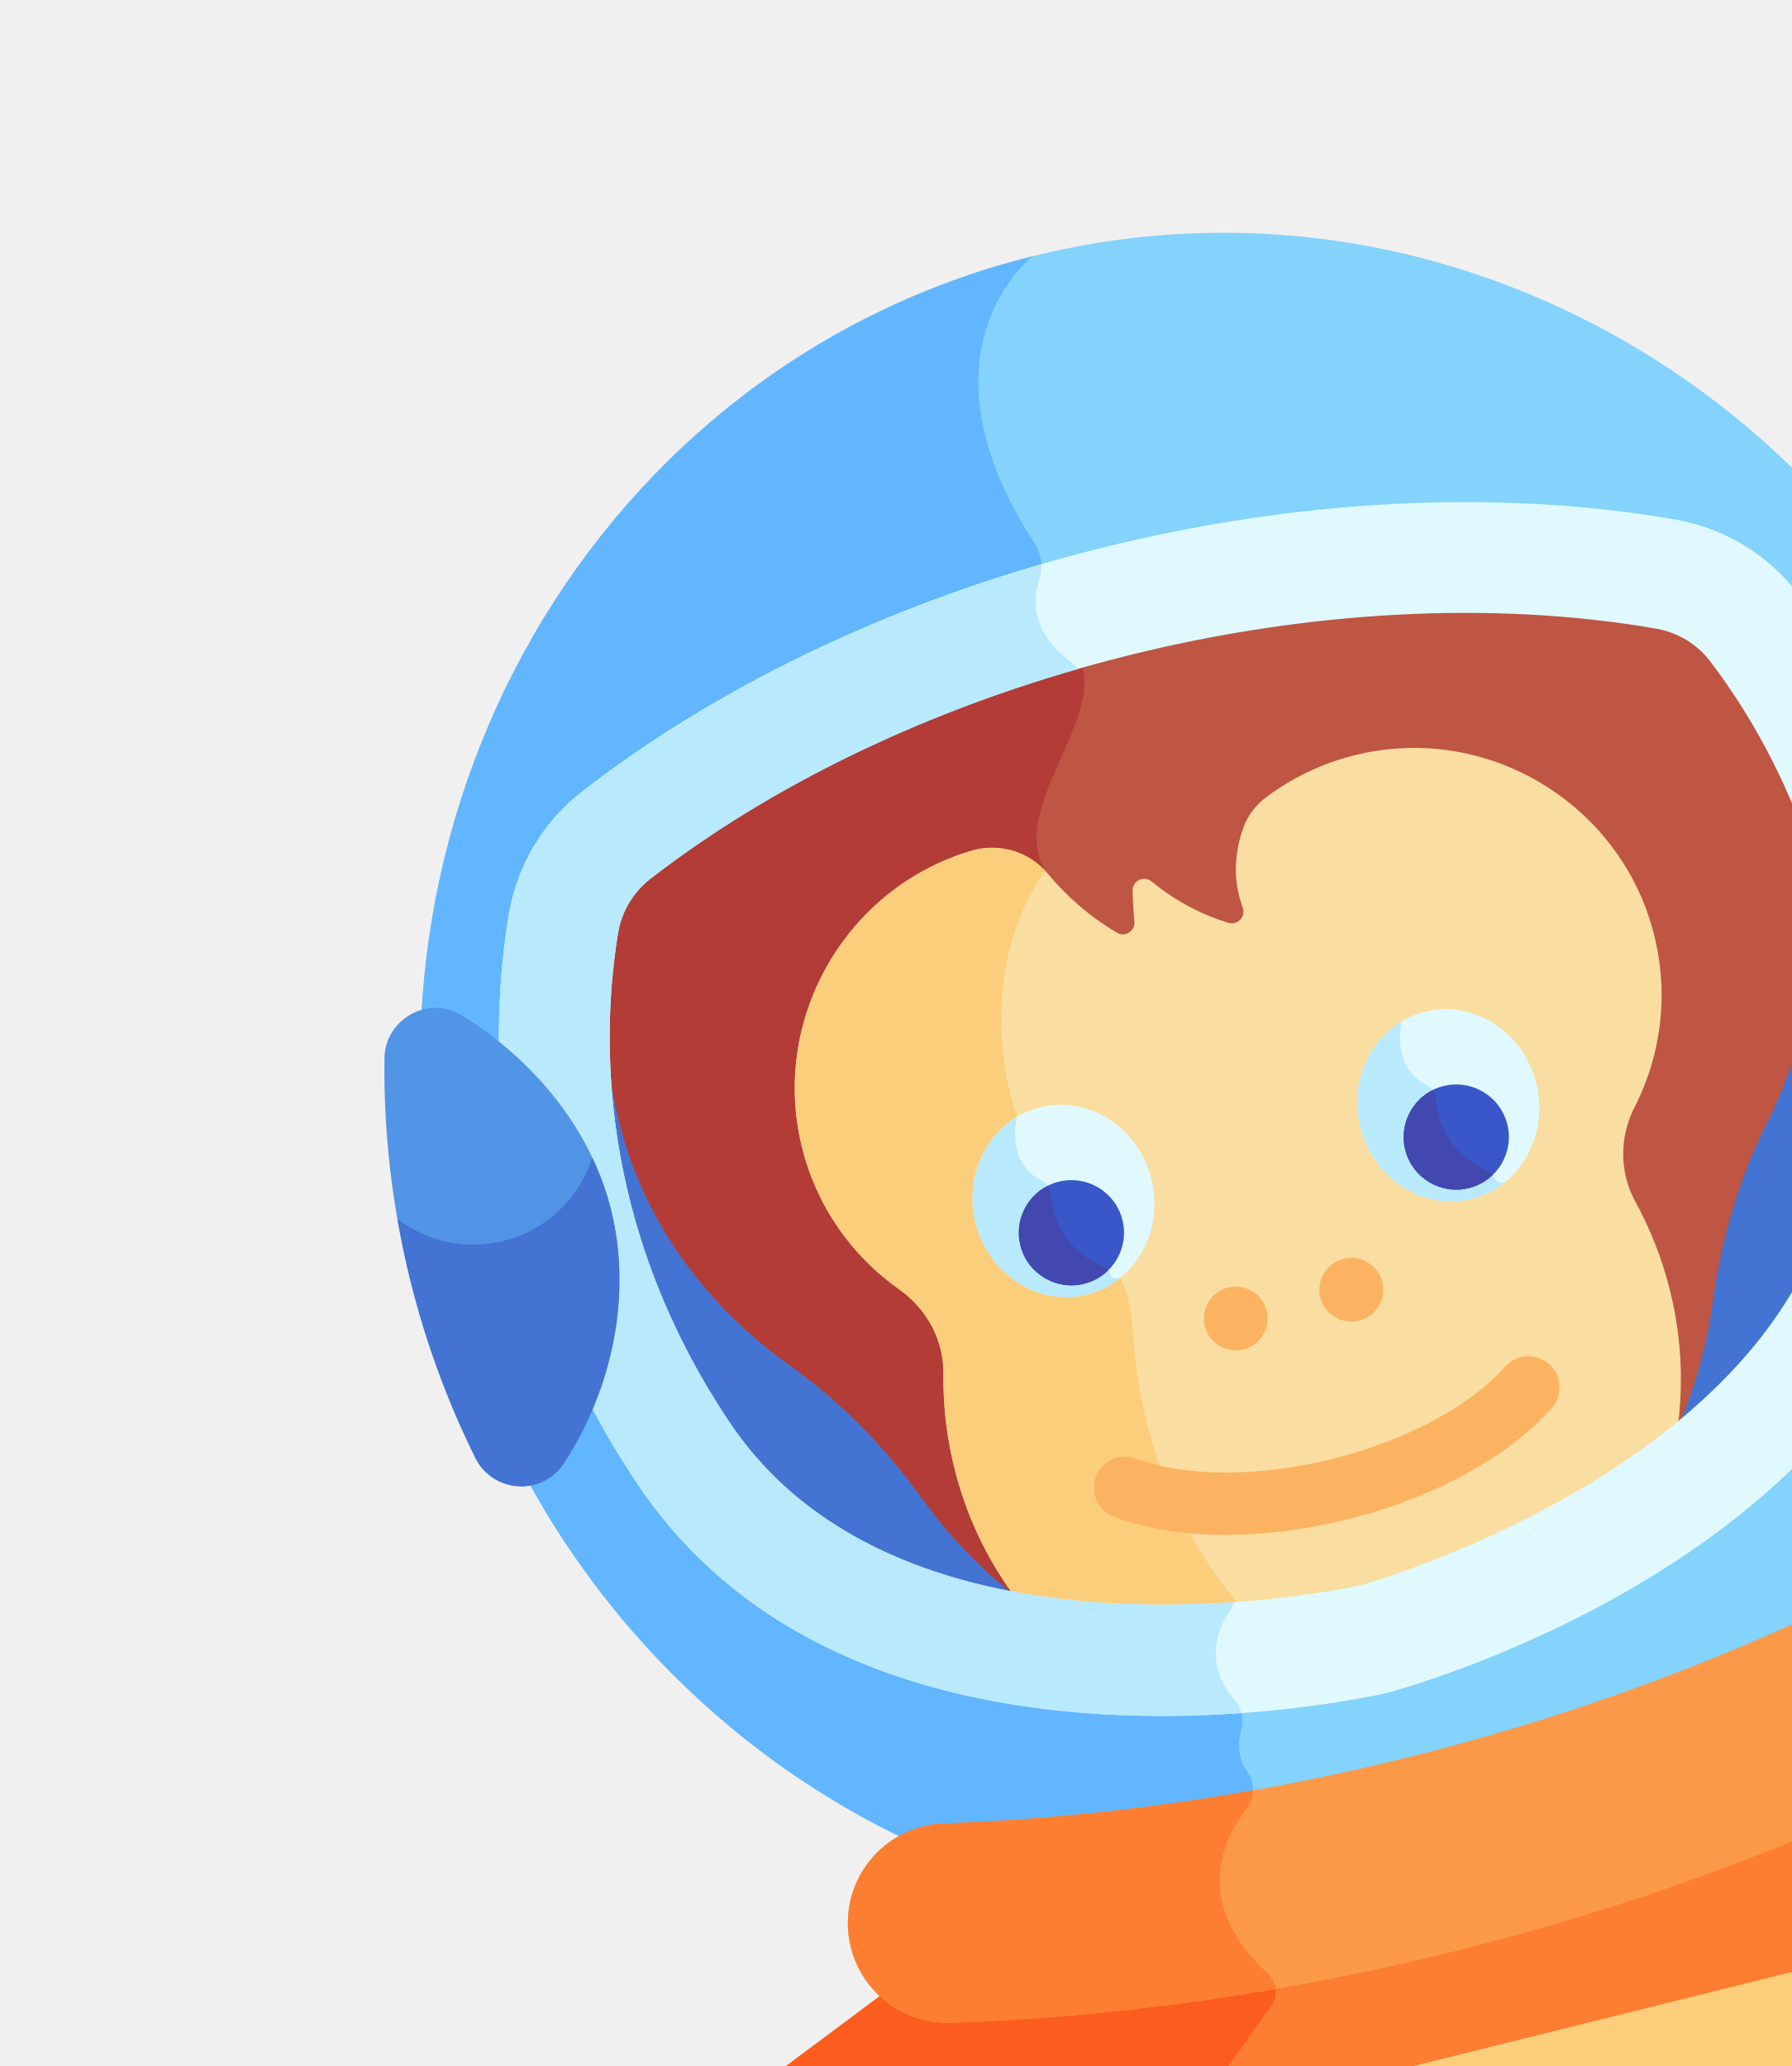
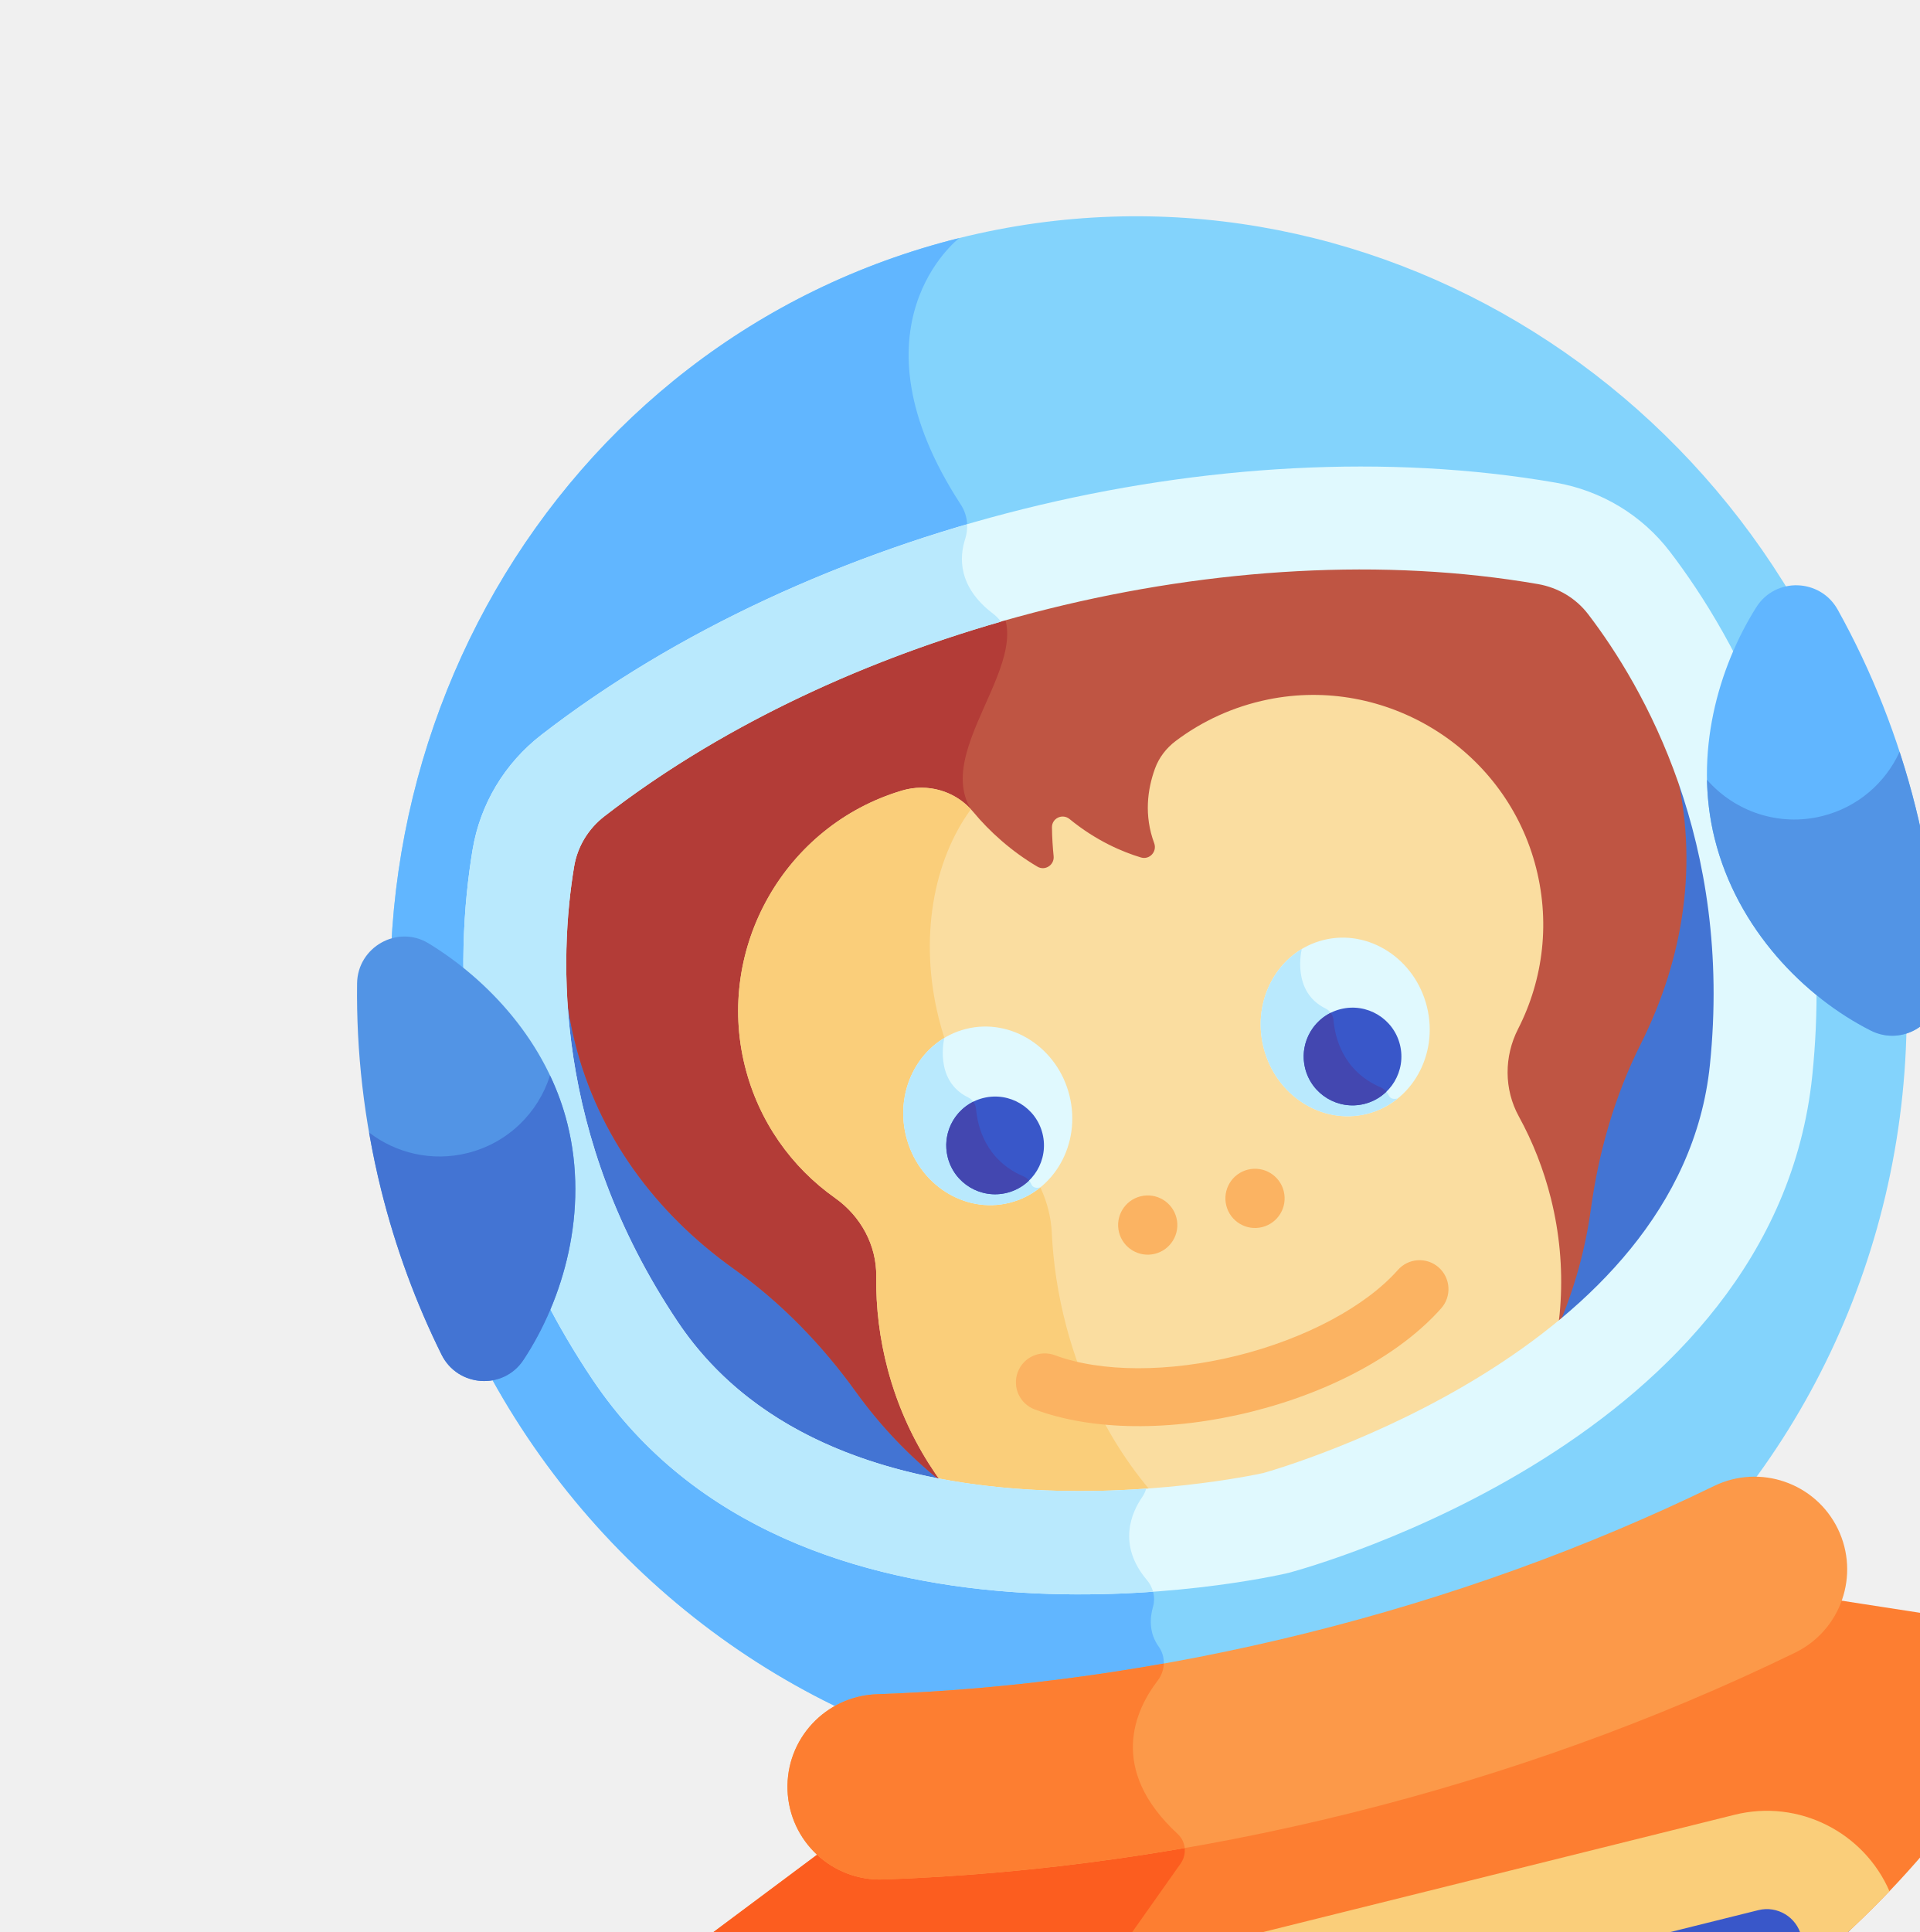
- <svg xmlns="http://www.w3.org/2000/svg" width="287" height="331" viewBox="0 0 287 331" fill="none">
-   <g clip-path="url(#clip0_242_1644)">
-     <path d="M165.439 41.044C235.353 23.658 306.641 68.312 324.663 140.779C335.403 183.966 324.798 227.28 299.686 258.917C277.228 269.84 252.559 278.875 226.213 285.426C199.867 291.978 173.843 295.553 148.881 296.42C111.876 280.23 82.22 246.926 71.481 203.741C53.457 131.274 95.526 58.431 165.439 41.044Z" fill="#83D3FC" />
-     <path d="M165.439 41.044C95.526 58.431 53.459 131.274 71.481 203.741C82.22 246.926 111.876 280.23 148.881 296.42C165.083 295.855 181.734 294.145 198.628 291.229C198.974 290.704 199.327 290.214 199.671 289.768C200.983 288.057 201.082 285.655 199.824 283.903C198.105 281.514 198.323 278.89 198.856 277.03C199.315 275.428 198.882 273.709 197.803 272.438C192.616 266.32 195.205 260.723 196.986 258.141C197.731 257.064 198.043 255.747 197.828 254.454L173.83 109.987C173.551 108.308 172.606 106.833 171.252 105.801C165.151 101.163 165.451 96.029 166.458 92.932C167.105 90.937 166.848 88.763 165.702 87.005C145.613 56.191 165.439 41.044 165.439 41.044Z" fill="#61B6FF" />
-     <path d="M316.92 275.892C315.449 279.235 312.838 282.096 309.296 283.82C285.302 295.492 259.531 304.795 232.69 311.47C205.85 318.145 178.72 321.998 152.056 322.923C148.064 323.062 144.374 321.714 141.488 319.39L141.478 319.39L109.548 343.207C147.483 371.982 197.627 383.964 247.429 371.579C297.232 359.194 335.923 325.12 355.963 281.928L316.92 275.892Z" fill="#FD7E31" />
-     <path d="M141.491 319.39L141.478 319.39L109.549 343.21C133.455 361.342 162.21 372.796 192.671 375.697C192.154 373.617 191.601 371.393 191.038 369.132C189.814 364.21 190.8 360.969 192.034 358.989C193.04 357.381 192.719 355.303 191.319 354.023C183.788 347.157 190.463 339.947 190.463 339.947L203.628 321.313C204.436 320.17 204.542 318.719 204.009 317.505C186.633 320.506 169.249 322.326 152.056 322.923C148.064 323.062 144.374 321.714 141.491 319.39Z" fill="#FC5D1F" />
-     <path d="M90.264 147.947C91.207 142.294 94.277 137.233 98.813 133.722C110.537 124.646 137.682 106.557 178.68 96.362C219.675 86.167 252.131 89.434 266.743 91.961C272.392 92.939 277.476 95.972 280.958 100.524C290.508 113.02 308.082 142.317 303.72 184.56C297.802 241.884 220.022 262.605 220.022 262.605C220.022 262.605 141.593 280.73 109.514 232.856C85.876 197.578 87.678 163.46 90.264 147.947Z" fill="#4374D3" />
-     <path d="M232.975 312.617C259.816 305.943 285.588 296.642 309.581 284.967C317.518 281.108 320.819 271.546 316.96 263.609C313.1 255.675 303.532 252.373 295.603 256.232C273.608 266.931 249.943 275.469 225.263 281.607C200.584 287.744 175.676 291.285 151.235 292.134C142.406 292.442 135.512 299.838 135.82 308.656C136.126 317.476 143.524 324.378 152.341 324.07C179.006 323.147 206.135 319.292 232.975 312.617Z" fill="#FC9949" />
-     <path d="M151.235 292.134C142.406 292.442 135.512 299.838 135.82 308.656C136.126 317.476 143.524 324.378 152.342 324.073C169.543 323.476 186.936 321.652 204.32 318.648C204.225 317.748 203.821 316.888 203.118 316.235C190.986 305.025 195.799 294.803 199.671 289.768C200.33 288.908 200.681 287.875 200.712 286.837C184.149 289.785 167.586 291.567 151.235 292.134Z" fill="#FD7E31" />
-     <path d="M301.208 321.14L172.12 353.242C164.803 355.062 160.137 362.203 161.221 369.521C188.34 377.695 217.943 378.912 247.429 371.579C275.225 364.667 299.553 350.991 319.12 332.755L318.874 331.767C316.939 323.986 308.99 319.205 301.208 321.14Z" fill="#3957C9" />
-     <path d="M325.865 326.095C321.462 315.959 310.238 310.161 299.164 312.915L170.075 345.017C159.846 347.561 152.92 356.617 152.603 366.668C158.445 368.79 164.422 370.581 170.503 372.027L169.715 368.86C168.903 365.595 170.9 362.276 174.165 361.464L303.254 329.362C306.519 328.55 309.837 330.547 310.649 333.812L311.955 339.062C316.859 335.001 321.498 330.667 325.865 326.095Z" fill="#FACE7A" />
-     <path d="M257.357 90.629C240.375 88.7 212.426 87.969 178.68 96.361C146.007 104.486 122.141 117.621 107.858 127.216C98.27 143.428 94.705 161.798 99.158 179.705C103.152 195.766 113.024 209.137 126.608 218.816C134.781 224.637 141.794 231.894 147.655 240.037C151.847 245.859 156.759 250.991 162.19 255.333C164.822 258.986 167.851 262.294 171.196 265.224C197.229 267.869 220.019 262.606 220.019 262.606C220.019 262.606 243.509 256.347 265.655 241.193C267.12 237.19 268.162 233.017 268.733 228.733C271.477 222.369 273.397 215.557 274.369 208.472C275.72 198.586 278.484 188.935 282.966 180.019C290.474 165.078 292.952 148.604 288.949 132.507C284.559 114.852 273.072 100.453 257.357 90.629Z" fill="#BF5543" />
-     <path d="M99.158 179.705C103.152 195.766 113.023 209.137 126.611 218.816C134.781 224.637 141.793 231.894 147.655 240.037C151.85 245.859 156.759 250.991 162.192 255.332C164.826 258.99 167.87 262.295 171.22 265.226C181.262 266.244 190.819 266.09 198.771 265.512L167.444 139.54C160.325 127.881 183.232 110.038 168.872 101.397C167.993 100.869 167.23 100.307 166.566 99.716C140.057 107.798 120.313 118.849 107.861 127.215C98.273 143.428 94.705 161.798 99.158 179.705Z" fill="#B33C37" />
-     <path d="M218.685 120.613C212.685 121.837 207.305 124.343 202.753 127.774C201.143 128.989 199.884 130.619 199.196 132.515C197.89 136.114 197.286 140.596 199.054 145.38C199.593 146.839 198.264 148.296 196.771 147.851C193.673 146.924 189.1 145.025 184.454 141.222C183.237 140.226 181.407 141.083 181.426 142.655C181.445 144.466 181.57 146.204 181.713 147.631C181.863 149.141 180.237 150.212 178.929 149.442C174.461 146.816 170.636 143.365 167.863 140.009C164.895 136.418 160.05 134.98 155.583 136.308L155.496 136.335C135.356 142.361 123.395 163.402 128.465 183.801C130.846 193.388 136.538 201.277 144.015 206.56C148.435 209.683 151.197 214.694 151.121 220.105C151.047 225.43 151.698 230.855 153.147 236.262C156.258 247.879 162.709 257.787 171.192 265.222C197.229 267.869 220.021 262.605 220.021 262.605C220.021 262.605 243.516 256.342 265.664 241.188C269.571 230.503 270.442 218.576 267.489 206.703C266.228 201.632 264.345 196.88 261.945 192.507C259.376 187.826 259.384 182.164 261.816 177.41C266.175 168.883 267.479 158.743 264.677 148.725C259.121 128.857 238.902 116.49 218.685 120.613Z" fill="#FADDA0" />
-     <path d="M183.879 228.62C182.455 223.207 181.643 217.821 181.396 212.576C181.142 207.247 178.731 202.149 175.15 198.817C169.092 193.181 164.263 185.078 161.879 175.491C158.495 161.873 160.942 148.413 167.446 139.543C164.454 136.298 159.847 135.042 155.584 136.308L155.494 136.336C135.357 142.361 123.396 163.402 128.463 183.801C130.847 193.388 136.536 201.277 144.016 206.56C148.434 209.683 151.198 214.693 151.122 220.105C151.048 225.429 151.696 230.856 153.145 236.262C156.259 247.879 162.707 257.788 171.193 265.222C184.677 266.594 197.283 265.845 206.314 264.801C196.156 256.554 187.895 243.875 183.879 228.62Z" fill="#FACE7A" />
-     <path d="M222.021 271.257C218.575 272.052 137.223 290.157 102.138 237.796C77.162 200.516 78.492 164.588 81.508 146.488C82.816 138.645 87.031 131.618 93.378 126.704C139.689 90.848 210.471 73.216 268.255 83.215C276.164 84.582 283.182 88.815 288.012 95.135C299.155 109.713 317.159 140.833 312.551 185.47C306.079 248.165 225.725 270.274 222.308 271.185C222.177 271.218 222.149 271.225 222.021 271.257ZM104.245 140.743C101.445 142.909 99.59 145.989 99.019 149.408C96.436 164.913 95.322 195.725 116.887 227.914C144.611 269.287 214.159 254.802 217.872 253.992C221.415 252.995 289.789 233.068 294.894 183.647C298.87 145.108 283.451 118.405 273.906 105.917C271.799 103.161 268.718 101.311 265.23 100.709C212.397 91.567 146.676 107.895 104.245 140.743Z" fill="#E0F9FE" />
-     <path d="M116.887 227.914C95.321 195.725 96.435 164.913 99.018 149.408C99.59 145.989 101.445 142.909 104.245 140.743C123.4 125.913 147.308 114.465 172.629 107.194C172.239 106.672 171.777 106.201 171.252 105.801C165.15 101.161 165.451 96.029 166.458 92.932C166.727 92.105 166.83 91.249 166.789 90.406C139.662 98.308 114.075 110.679 93.377 126.704C87.031 131.618 82.816 138.645 81.508 146.488C78.491 164.588 77.161 200.516 102.137 237.796C126 273.411 171.263 276.423 198.862 274.459C198.664 273.726 198.31 273.033 197.803 272.438C192.616 266.32 195.206 260.723 196.986 258.141C197.295 257.692 197.526 257.201 197.679 256.686C174.004 258.357 135.757 256.078 116.887 227.914Z" fill="#B9E9FD" />
-     <path d="M61.584 169.563C61.433 181.274 62.767 193.228 65.737 205.17C68.232 215.202 71.752 224.694 76.145 233.566C78.936 239.199 86.8 239.741 90.268 234.501C97.155 224.103 101.608 208.852 97.864 193.796C94.359 179.702 84.13 168.888 73.915 162.66C68.565 159.394 61.663 163.295 61.584 169.563Z" fill="#5294E5" />
-     <path d="M316.945 105.133C313.936 99.718 306.206 99.461 302.901 104.698C296.36 115.063 292.075 129.947 295.717 144.594C299.605 160.229 311.26 171.954 322.651 177.7C328.185 180.487 334.662 176.386 334.529 170.192C334.314 160.012 332.973 149.679 330.405 139.352C327.356 127.093 322.78 115.634 316.945 105.133Z" fill="#61B6FF" />
-     <path d="M215.771 243.432C201.931 246.874 188.327 246.723 178.446 243.022C175.865 242.055 174.559 239.181 175.523 236.601C176.491 234.02 179.365 232.713 181.946 233.681C189.866 236.645 201.611 236.673 213.363 233.75C225.115 230.827 235.481 225.302 241.088 218.973C242.915 216.91 246.066 216.718 248.13 218.545C250.191 220.372 250.383 223.524 248.556 225.587C241.559 233.485 229.611 239.99 215.771 243.432Z" fill="#FBB362" />
-     <path d="M202.898 210.002C203.579 212.738 201.912 215.509 199.173 216.19C196.438 216.87 193.667 215.203 192.987 212.467C192.306 209.729 193.973 206.958 196.708 206.278C199.447 205.597 202.217 207.264 202.898 210.002Z" fill="#FBB362" />
-     <path d="M221.4 205.401C222.081 208.137 220.414 210.908 217.675 211.588C214.94 212.269 212.169 210.602 211.489 207.866C210.808 205.128 212.475 202.357 215.21 201.677C217.949 200.996 220.719 202.663 221.4 205.401Z" fill="#FBB362" />
-     <path d="M80.629 198.816C74.494 200.342 68.318 198.849 63.661 195.282C64.235 198.577 64.918 201.874 65.738 205.17C68.232 215.2 71.752 224.694 76.146 233.566C78.936 239.199 86.801 239.741 90.271 234.501C97.155 224.103 101.608 208.849 97.865 193.796C97.135 190.864 96.112 188.074 94.86 185.438C92.836 191.845 87.625 197.076 80.629 198.816Z" fill="#4374D3" />
-     <path d="M184.444 188.899C182.385 180.617 174.407 175.473 166.623 177.409C158.84 179.345 154.2 187.626 156.26 195.908C158.319 204.189 166.298 209.334 174.081 207.399C181.865 205.463 186.504 197.18 184.444 188.899Z" fill="#E0F9FE" />
-     <path d="M179.417 204.736C178.474 204.971 178.05 204.613 177.863 204.194C177.599 203.606 177.163 203.112 176.568 202.861C169.878 200.032 168.576 194.043 168.341 191.25C168.27 190.381 167.757 189.609 166.973 189.226C160.995 186.308 162.869 178.967 162.869 178.967C157.432 182.231 154.559 189.068 156.261 195.909C158.32 204.189 166.298 209.335 174.082 207.399C176.091 206.899 177.888 205.973 179.417 204.736Z" fill="#B9E9FD" />
-     <path d="M179.797 195.466C180.92 199.982 178.169 204.554 173.653 205.677C169.138 206.8 164.566 204.049 163.443 199.533C162.32 195.017 165.071 190.448 169.587 189.325C174.103 188.202 178.674 190.951 179.797 195.466Z" fill="#3957C9" />
-     <path d="M177.464 203.559C177.224 203.263 176.929 203.015 176.567 202.861C169.877 200.032 168.575 194.043 168.341 191.25C168.301 190.778 168.13 190.336 167.856 189.967C164.4 191.691 162.475 195.629 163.445 199.533C164.568 204.048 169.137 206.8 173.653 205.677C175.143 205.306 176.435 204.557 177.464 203.559Z" fill="#4347B0" />
-     <path d="M246.088 173.57C244.028 165.287 236.051 160.144 228.267 162.08C220.483 164.015 215.844 172.296 217.904 180.579C219.963 188.859 227.941 194.005 235.725 192.069C243.508 190.133 248.147 181.85 246.088 173.57Z" fill="#E0F9FE" />
-     <path d="M241.06 189.407C240.117 189.641 239.694 189.283 239.506 188.864C239.242 188.276 238.806 187.782 238.211 187.531C231.519 184.703 230.219 178.713 229.985 175.92C229.914 175.052 229.398 174.28 228.617 173.896C222.638 170.979 224.513 163.637 224.513 163.637C219.076 166.901 216.203 173.738 217.904 180.579C219.963 188.859 227.942 194.005 235.725 192.069C237.735 191.57 239.531 190.644 241.06 189.407Z" fill="#B9E9FD" />
-     <path d="M241.44 180.137C242.563 184.653 239.813 189.224 235.297 190.347C230.781 191.47 226.21 188.72 225.087 184.204C223.964 179.688 226.715 175.119 231.231 173.996C235.746 172.873 240.317 175.621 241.44 180.137Z" fill="#3957C9" />
-     <path d="M239.107 188.229C238.868 187.933 238.573 187.685 238.211 187.531C231.521 184.702 230.219 178.713 229.985 175.92C229.947 175.447 229.773 175.006 229.5 174.638C226.044 176.362 224.118 180.3 225.089 184.203C226.212 188.719 230.781 191.47 235.297 190.347C236.787 189.977 238.078 189.227 239.107 188.229Z" fill="#4347B0" />
+ <svg xmlns="http://www.w3.org/2000/svg" width="156" height="157" viewBox="0 0 156 157" fill="none">
+   <g clip-path="url(#clip0_242_1736)">
+     <path d="M77.97 19.344C110.919 11.15 144.517 32.194 153.01 66.348C158.072 86.701 153.074 107.114 141.239 122.025C130.655 127.173 119.029 131.43 106.612 134.518C94.195 137.606 81.931 139.291 70.166 139.699C52.726 132.069 38.75 116.373 33.688 96.021C25.194 61.868 45.02 27.538 77.97 19.344Z" fill="#83D3FC" />
+     <path d="M77.97 19.344C45.02 27.538 25.195 61.868 33.688 96.021C38.75 116.373 52.726 132.069 70.166 139.699C77.802 139.433 85.649 138.627 93.612 137.253C93.775 137.005 93.941 136.775 94.103 136.564C94.721 135.758 94.768 134.626 94.175 133.8C93.365 132.674 93.468 131.438 93.719 130.561C93.935 129.806 93.731 128.996 93.222 128.397C90.778 125.514 91.998 122.876 92.838 121.659C93.188 121.151 93.335 120.531 93.234 119.921L81.924 51.836C81.793 51.044 81.347 50.349 80.709 49.863C77.834 47.677 77.975 45.257 78.45 43.798C78.755 42.858 78.634 41.833 78.094 41.005C68.626 26.482 77.97 19.344 77.97 19.344Z" fill="#61B6FF" />
+     <path d="M149.36 130.025C148.667 131.6 147.436 132.948 145.767 133.761C134.459 139.262 122.313 143.647 109.664 146.792C97.014 149.938 84.228 151.754 71.662 152.19C69.78 152.255 68.041 151.62 66.681 150.525L66.676 150.525L51.628 161.75C69.506 175.311 93.139 180.958 116.61 175.121C140.082 169.284 158.316 153.225 167.761 132.869L149.36 130.025Z" fill="#FD7E31" />
+     <path d="M66.683 150.525L66.676 150.525L51.629 161.751C62.895 170.296 76.447 175.694 90.803 177.062C90.559 176.081 90.299 175.033 90.034 173.967C89.457 171.648 89.921 170.12 90.503 169.187C90.977 168.429 90.826 167.45 90.166 166.847C86.617 163.611 89.763 160.213 89.763 160.213L95.967 151.431C96.348 150.892 96.398 150.209 96.147 149.636C87.957 151.051 79.764 151.908 71.662 152.19C69.78 152.255 68.041 151.62 66.683 150.525Z" fill="#FC5D1F" />
+     <path d="M42.54 69.726C42.984 67.061 44.432 64.676 46.569 63.022C52.094 58.744 64.888 50.219 84.21 45.414C103.53 40.609 118.826 42.149 125.713 43.34C128.375 43.801 130.771 45.23 132.412 47.376C136.913 53.265 145.195 67.072 143.14 86.981C140.35 113.997 103.694 123.763 103.694 123.763C103.694 123.763 66.731 132.305 51.612 109.743C40.472 93.117 41.321 77.037 42.54 69.726Z" fill="#4374D3" />
+     <path d="M109.798 147.333C122.448 144.187 134.594 139.804 145.902 134.302C149.643 132.483 151.198 127.977 149.38 124.236C147.56 120.497 143.051 118.94 139.314 120.759C128.948 125.801 117.795 129.825 106.164 132.718C94.533 135.61 82.794 137.279 71.275 137.679C67.114 137.825 63.865 141.31 64.01 145.466C64.154 149.623 67.641 152.876 71.796 152.73C84.363 152.296 97.149 150.479 109.798 147.333Z" fill="#FC9949" />
+     <path d="M71.275 137.679C67.114 137.825 63.865 141.31 64.01 145.466C64.154 149.623 67.641 152.876 71.797 152.732C79.903 152.451 88.101 151.591 96.294 150.175C96.249 149.751 96.058 149.345 95.727 149.038C90.009 143.755 92.277 138.937 94.102 136.564C94.413 136.159 94.578 135.672 94.593 135.183C86.787 136.573 78.981 137.412 71.275 137.679Z" fill="#FD7E31" />
+     <path d="M141.956 151.349L81.118 166.479C77.67 167.336 75.471 170.702 75.981 174.151C88.763 178.003 102.714 178.577 116.61 175.121C129.71 171.863 141.176 165.418 150.397 156.824L150.282 156.358C149.37 152.691 145.623 150.437 141.956 151.349Z" fill="#3957C9" />
+     <path d="M153.576 153.685C151.501 148.907 146.211 146.175 140.992 147.473L80.154 162.602C75.333 163.801 72.069 168.069 71.92 172.806C74.673 173.806 77.49 174.65 80.356 175.332L79.985 173.839C79.602 172.3 80.543 170.736 82.082 170.354L142.92 155.224C144.459 154.842 146.023 155.783 146.405 157.322L147.021 159.796C149.332 157.882 151.518 155.839 153.576 153.685Z" fill="#FACE7A" />
+     <path d="M121.29 42.712C113.286 41.803 100.114 41.459 84.21 45.414C68.812 49.243 57.564 55.433 50.832 59.955C46.314 67.596 44.633 76.253 46.732 84.693C48.615 92.262 53.267 98.564 59.669 103.126C63.521 105.869 66.826 109.289 69.588 113.127C71.564 115.871 73.879 118.289 76.438 120.335C77.679 122.057 79.106 123.616 80.683 124.997C92.952 126.244 103.693 123.763 103.693 123.763C103.693 123.763 114.763 120.813 125.2 113.671C125.89 111.785 126.382 109.818 126.651 107.799C127.944 104.8 128.849 101.589 129.307 98.25C129.944 93.591 131.247 89.043 133.359 84.841C136.897 77.799 138.065 70.035 136.179 62.449C134.109 54.128 128.696 47.342 121.29 42.712Z" fill="#BF5543" />
+     <path d="M46.732 84.693C48.614 92.262 53.267 98.564 59.67 103.125C63.521 105.869 66.826 109.289 69.588 113.127C71.565 115.87 73.879 118.289 76.439 120.335C77.681 122.059 79.115 123.616 80.694 124.998C85.427 125.478 89.931 125.405 93.679 125.133L78.915 65.764C75.559 60.269 86.355 51.859 79.587 47.787C79.173 47.538 78.813 47.273 78.501 46.995C66.007 50.804 56.702 56.012 50.833 59.955C46.315 67.596 44.633 76.253 46.732 84.693Z" fill="#B33C37" />
+     <path d="M103.064 56.843C100.236 57.421 97.701 58.601 95.555 60.219C94.797 60.791 94.203 61.559 93.879 62.453C93.263 64.149 92.979 66.261 93.812 68.516C94.066 69.203 93.439 69.89 92.736 69.68C91.276 69.243 89.121 68.349 86.931 66.556C86.358 66.087 85.495 66.491 85.504 67.232C85.513 68.085 85.572 68.904 85.639 69.576C85.71 70.288 84.944 70.793 84.327 70.43C82.221 69.192 80.419 67.566 79.112 65.985C77.713 64.292 75.43 63.615 73.325 64.24L73.284 64.253C63.792 67.093 58.155 77.01 60.544 86.623C61.666 91.141 64.349 94.859 67.873 97.349C69.956 98.821 71.257 101.183 71.222 103.733C71.187 106.242 71.494 108.799 72.176 111.348C73.643 116.823 76.683 121.492 80.681 124.996C92.952 126.244 103.694 123.763 103.694 123.763C103.694 123.763 114.766 120.811 125.204 113.669C127.046 108.633 127.456 103.012 126.065 97.416C125.47 95.027 124.583 92.787 123.452 90.726C122.241 88.52 122.245 85.852 123.391 83.611C125.445 79.592 126.06 74.814 124.739 70.093C122.121 60.729 112.592 54.901 103.064 56.843Z" fill="#FADDA0" />
+     <path d="M86.66 107.746C85.989 105.194 85.606 102.656 85.49 100.184C85.37 97.673 84.234 95.27 82.546 93.7C79.691 91.044 77.415 87.225 76.292 82.707C74.697 76.288 75.85 69.945 78.915 65.765C77.505 64.235 75.334 63.643 73.325 64.24L73.282 64.253C63.792 67.093 58.155 77.009 60.543 86.623C61.666 91.141 64.348 94.859 67.873 97.349C69.955 98.821 71.257 101.182 71.222 103.733C71.187 106.242 71.492 108.799 72.175 111.348C73.643 116.822 76.682 121.492 80.681 124.996C87.036 125.643 92.977 125.289 97.233 124.798C92.446 120.911 88.552 114.935 86.66 107.746Z" fill="#FACE7A" />
+     <path d="M104.636 127.84C103.012 128.215 64.671 136.748 48.136 112.07C36.365 94.501 36.992 77.568 38.414 69.038C39.03 65.342 41.017 62.03 44.008 59.714C65.834 42.815 99.192 34.506 126.425 39.218C130.153 39.862 133.46 41.857 135.736 44.836C140.988 51.706 149.473 66.373 147.302 87.41C144.251 116.957 106.382 127.377 104.771 127.806C104.709 127.822 104.696 127.825 104.636 127.84ZM49.13 66.331C47.81 67.351 46.935 68.803 46.666 70.414C45.449 77.721 44.924 92.243 55.087 107.413C68.153 126.912 100.931 120.085 102.68 119.703C104.35 119.234 136.574 109.842 138.98 86.55C140.854 68.388 133.587 55.803 129.089 49.917C128.096 48.618 126.644 47.747 125 47.463C100.1 43.154 69.126 50.849 49.13 66.331Z" fill="#E0F9FE" />
+     <path d="M55.087 107.413C44.924 92.243 45.449 77.721 46.666 70.414C46.935 68.803 47.81 67.351 49.129 66.331C58.157 59.341 69.424 53.946 81.358 50.519C81.174 50.273 80.956 50.051 80.709 49.863C77.833 47.676 77.975 45.257 78.45 43.798C78.576 43.408 78.625 43.005 78.605 42.607C65.821 46.331 53.762 52.162 44.008 59.714C41.017 62.03 39.03 65.342 38.414 69.038C36.992 77.568 36.365 94.501 48.136 112.07C59.382 128.856 80.714 130.275 93.721 129.349C93.628 129.004 93.461 128.677 93.222 128.397C90.778 125.514 91.998 122.876 92.837 121.659C92.983 121.447 93.092 121.216 93.164 120.973C82.006 121.761 63.98 120.686 55.087 107.413Z" fill="#B9E9FD" />
+     <path d="M29.024 79.913C28.953 85.433 29.582 91.067 30.981 96.694C32.157 101.423 33.816 105.896 35.887 110.077C37.202 112.732 40.908 112.987 42.542 110.518C45.788 105.618 47.887 98.43 46.122 91.334C44.47 84.691 39.65 79.595 34.835 76.66C32.314 75.121 29.061 76.959 29.024 79.913Z" fill="#5294E5" />
+     <path d="M149.372 49.548C147.954 46.996 144.311 46.875 142.754 49.343C139.671 54.228 137.651 61.242 139.368 68.145C141.2 75.514 146.693 81.04 152.062 83.748C154.67 85.061 157.722 83.129 157.66 80.209C157.558 75.412 156.926 70.542 155.716 65.675C154.279 59.897 152.122 54.497 149.372 49.548Z" fill="#61B6FF" />
+     <path d="M101.69 114.727C95.168 116.349 88.757 116.278 84.1 114.533C82.883 114.078 82.268 112.723 82.722 111.507C83.178 110.291 84.533 109.675 85.749 110.131C89.482 111.528 95.017 111.541 100.556 110.164C106.094 108.786 110.98 106.182 113.622 103.199C114.483 102.227 115.968 102.136 116.941 102.997C117.912 103.859 118.003 105.344 117.142 106.316C113.844 110.039 108.213 113.105 101.69 114.727Z" fill="#FBB362" />
+     <path d="M95.623 98.972C95.944 100.261 95.158 101.567 93.868 101.888C92.579 102.208 91.273 101.423 90.952 100.133C90.631 98.843 91.417 97.537 92.706 97.216C93.997 96.895 95.302 97.681 95.623 98.972Z" fill="#FBB362" />
+     <path d="M104.344 96.803C104.664 98.093 103.879 99.398 102.588 99.719C101.299 100.04 99.993 99.254 99.672 97.965C99.351 96.674 100.137 95.369 101.426 95.048C102.717 94.727 104.023 95.513 104.344 96.803Z" fill="#FBB362" />
+     <path d="M37.999 93.7C35.108 94.419 32.197 93.715 30.003 92.034C30.273 93.587 30.595 95.141 30.981 96.694C32.157 101.421 33.816 105.896 35.886 110.077C37.202 112.732 40.908 112.987 42.544 110.517C45.788 105.617 47.886 98.428 46.122 91.334C45.779 89.952 45.296 88.637 44.706 87.395C43.752 90.414 41.297 92.88 37.999 93.7Z" fill="#4374D3" />
+     <path d="M148.113 66.316C144.568 67.198 140.994 65.941 138.745 63.368C138.776 64.947 138.971 66.549 139.368 68.145C141.201 75.515 146.693 81.04 152.062 83.748C154.67 85.062 157.722 83.129 157.66 80.209C157.558 75.412 156.926 70.542 155.716 65.675C155.33 64.12 154.889 62.593 154.4 61.095C153.248 63.609 151.007 65.597 148.113 66.316Z" fill="#5294E5" />
+     <path d="M86.927 89.026C85.956 85.123 82.196 82.699 78.528 83.611C74.859 84.523 72.673 88.426 73.644 92.329C74.614 96.232 78.374 98.657 82.043 97.745C85.711 96.832 87.897 92.928 86.927 89.026Z" fill="#E0F9FE" />
+     <path d="M84.557 96.49C84.113 96.6 83.913 96.431 83.825 96.234C83.701 95.957 83.495 95.724 83.215 95.606C80.062 94.273 79.448 91.45 79.338 90.134C79.304 89.724 79.062 89.361 78.693 89.18C75.875 87.805 76.759 84.345 76.759 84.345C74.196 85.883 72.842 89.105 73.644 92.329C74.615 96.232 78.375 98.657 82.043 97.745C82.99 97.509 83.837 97.073 84.557 96.49Z" fill="#B9E9FD" />
+     <path d="M84.736 92.121C85.266 94.249 83.969 96.404 81.841 96.933C79.713 97.462 77.558 96.166 77.029 94.038C76.5 91.909 77.796 89.756 79.924 89.227C82.053 88.697 84.207 89.993 84.736 92.121Z" fill="#3957C9" />
+     <path d="M83.637 95.935C83.524 95.795 83.385 95.678 83.214 95.606C80.061 94.273 79.448 91.45 79.337 90.134C79.319 89.911 79.238 89.703 79.109 89.529C77.48 90.342 76.573 92.198 77.03 94.037C77.559 96.166 79.713 97.462 81.841 96.933C82.543 96.758 83.152 96.405 83.637 95.935Z" fill="#4347B0" />
+     <path d="M115.979 81.802C115.008 77.898 111.248 75.474 107.58 76.386C103.912 77.299 101.725 81.201 102.696 85.105C103.666 89.007 107.426 91.432 111.095 90.52C114.763 89.608 116.949 85.704 115.979 81.802Z" fill="#E0F9FE" />
+     <path d="M113.609 89.265C113.164 89.376 112.965 89.207 112.876 89.009C112.752 88.732 112.546 88.5 112.266 88.381C109.112 87.048 108.499 84.225 108.389 82.909C108.355 82.5 108.112 82.136 107.744 81.955C104.927 80.58 105.81 77.12 105.81 77.12C103.247 78.658 101.894 81.881 102.695 85.105C103.666 89.007 107.426 91.432 111.094 90.52C112.041 90.284 112.888 89.848 113.609 89.265Z" fill="#B9E9FD" />
+     <path d="M113.788 84.896C114.317 87.025 113.02 89.179 110.892 89.708C108.764 90.238 106.609 88.941 106.08 86.813C105.551 84.685 106.847 82.531 108.976 82.002C111.104 81.473 113.258 82.768 113.788 84.896Z" fill="#3957C9" />
+     <path d="M112.688 88.71C112.575 88.57 112.437 88.454 112.266 88.381C109.113 87.048 108.499 84.225 108.389 82.909C108.372 82.686 108.29 82.478 108.161 82.305C106.532 83.117 105.624 84.973 106.082 86.813C106.611 88.941 108.764 90.237 110.893 89.708C111.595 89.534 112.203 89.18 112.688 88.71Z" fill="#4347B0" />
  </g>
  <defs>
-     <clipPath id="clip0_242_1644">
-       <rect width="340.552" height="340.552" fill="white" transform="translate(0 82.1863) rotate(-13.9652)" />
+     <clipPath id="clip0_242_1736">
+       <rect width="160.498" height="160.498" fill="white" transform="translate(0 38.7334) rotate(-13.9652)" />
    </clipPath>
  </defs>
</svg>
